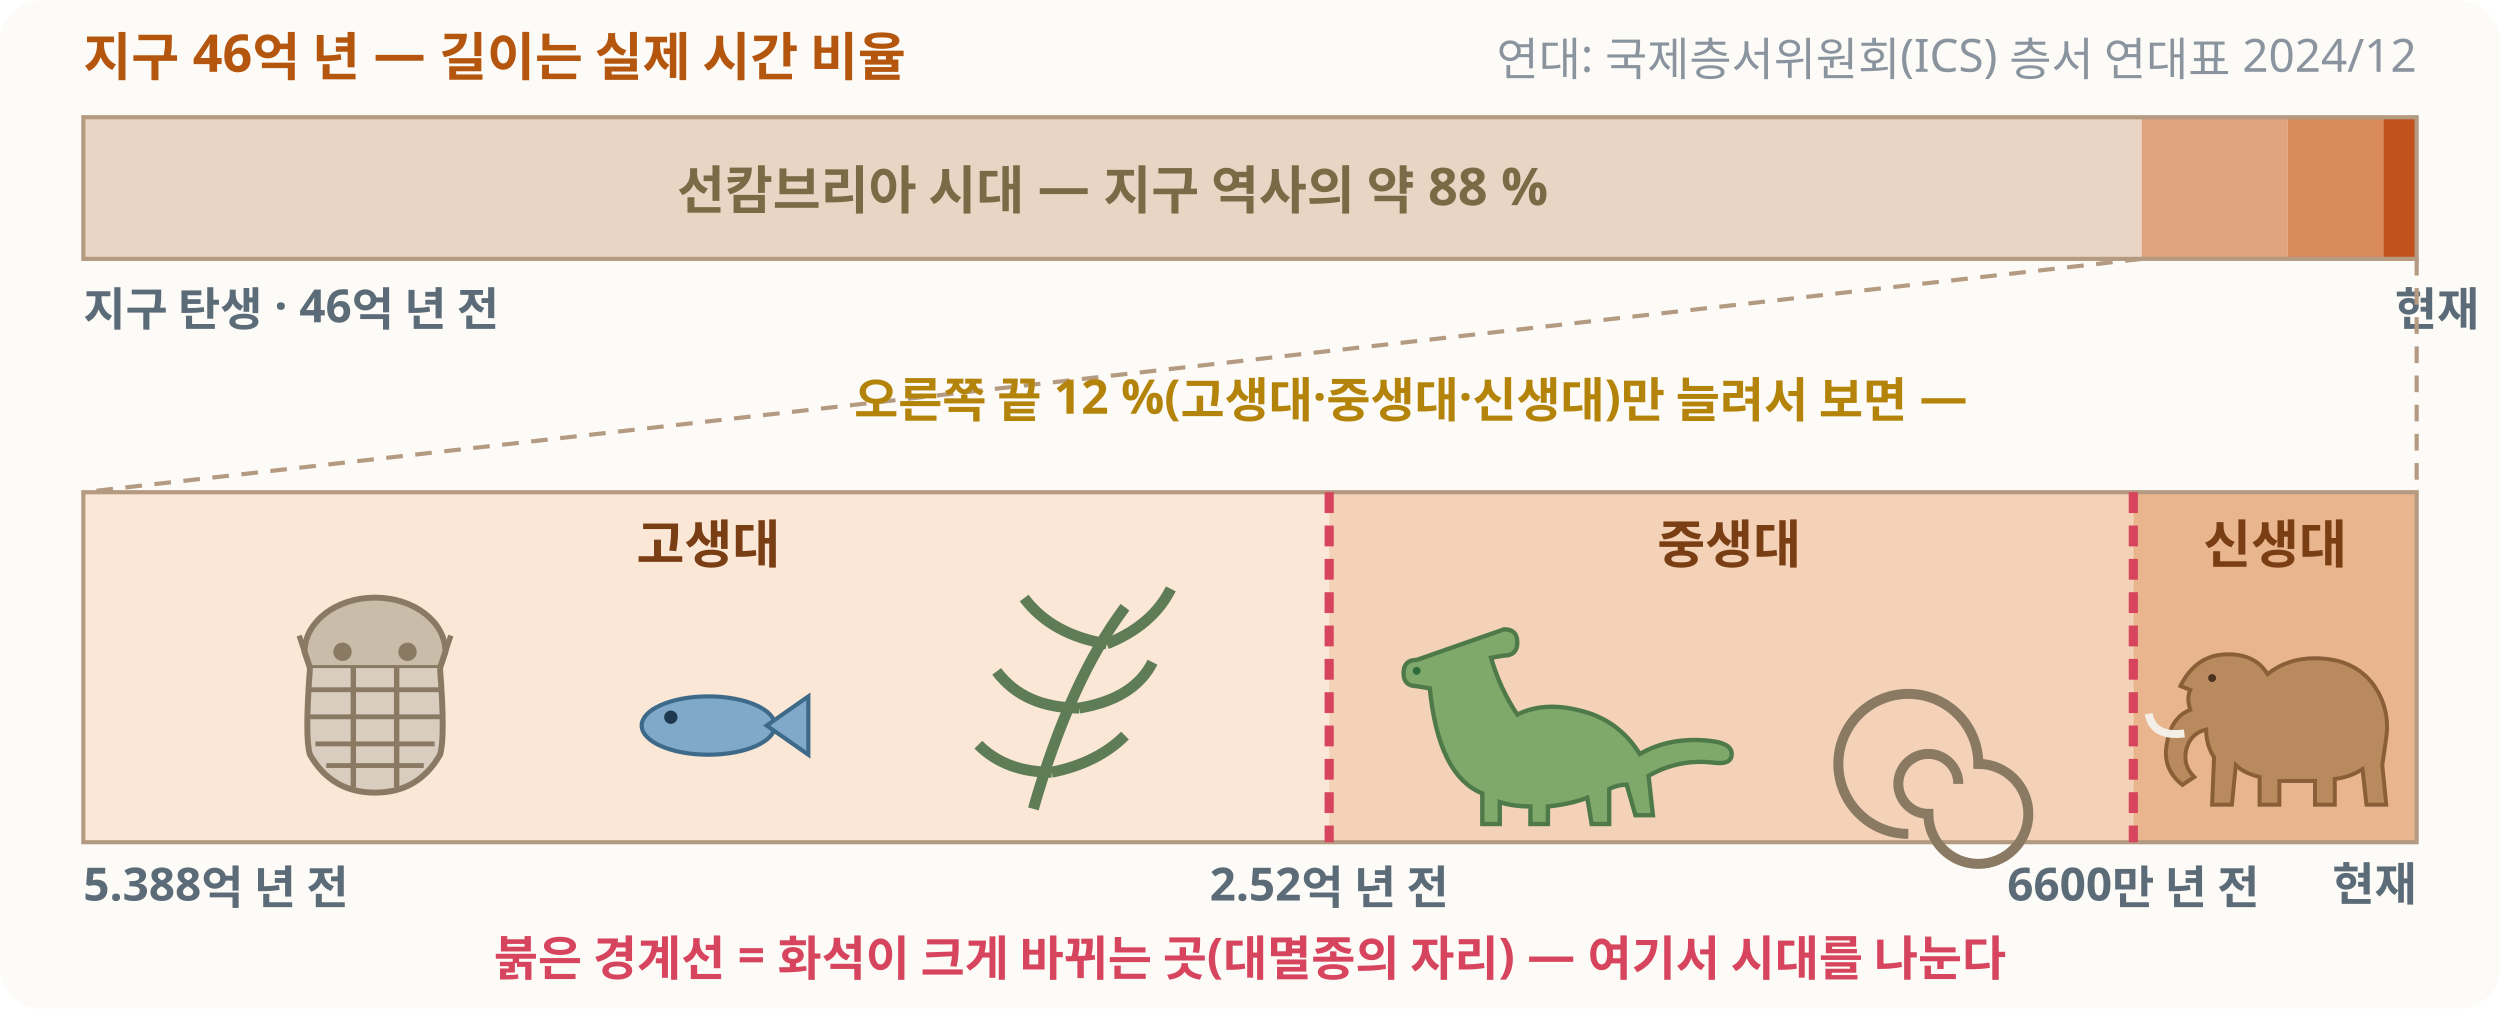
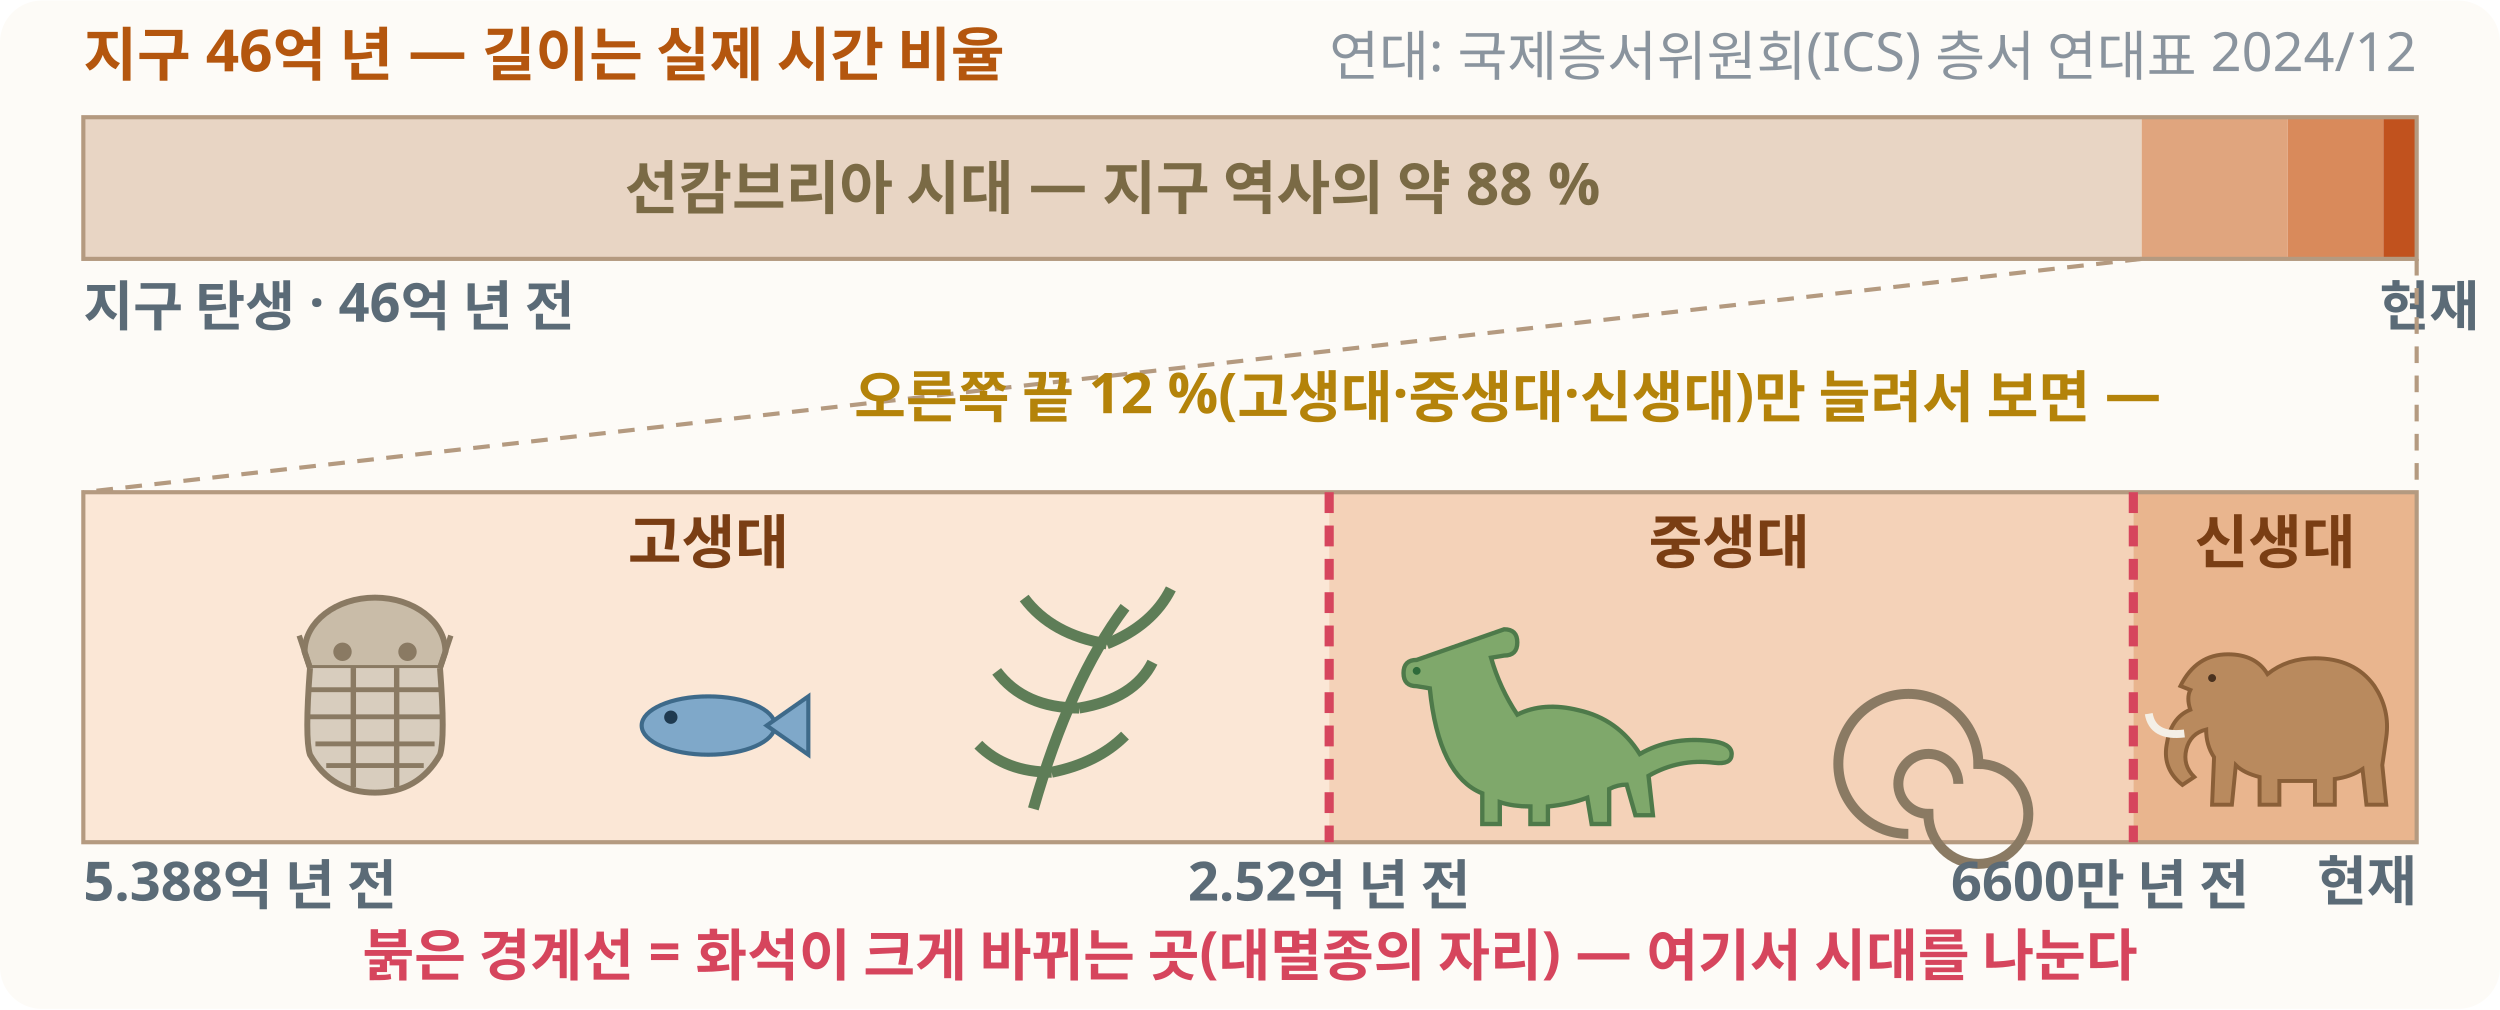
<svg width="530" height="214" viewBox="0 0 600 242" font-family="PC Sans">
  <rect x="0" y="0" width="600" height="242" rx="10" fill="#FDFBF7" />
-   <text x="20" y="18" font-size="12.5" font-weight="900" fill="#B4560E">지구 46억 년 — 길이는 실제 시간 비율</text>
-   <text x="580" y="18" text-anchor="end" font-size="11" fill="#8A949E">연대: 국제층서위원회(ICS) 층서 연대표 2024/12</text>
+   <text x="20" y="18" font-size="14" font-weight="900" fill="#B4560E">지구 46억 년 — 길이는 실제 시간 비율</text>
+   <text x="580" y="18" text-anchor="end" font-size="13" fill="#8A949E">연대: 국제층서위원회(ICS) 층서 연대표 2024/12</text>
  <g transform="translate(20,28)">
    <rect x="0" y="0" width="494" height="34" fill="#E8D5C4" />
    <rect x="494" y="0" width="35" height="34" fill="#E0A57E" />
    <rect x="529" y="0" width="23" height="34" fill="#D98A5B" />
    <rect x="552" y="0" width="8" height="34" fill="#C1521E" />
    <rect x="0" y="0" width="560" height="34" fill="none" stroke="#B49A80" stroke-width="1" />
-     <text x="247" y="22" text-anchor="middle" font-size="12.5" font-weight="900" fill="#7A6A45">선캄브리아 시대 — 지구 역사의 약 88 %</text>
-     <text x="0" y="50" font-size="11" font-weight="700" fill="#5B6B77">지구 탄생 · 46억 년 전</text>
-     <text x="575" y="50" text-anchor="end" font-size="11" font-weight="700" fill="#5B6B77">현재</text>
+     <text x="247" y="22" text-anchor="middle" font-size="14" font-weight="900" fill="#7A6A45">선캄브리아 시대 — 지구 역사의 약 88 %</text>
+     <text x="0" y="50" font-size="13" font-weight="700" fill="#5B6B77">지구 탄생 · 46억 년 전</text>
+     <text x="575" y="50" text-anchor="end" font-size="13" font-weight="700" fill="#5B6B77">현재</text>
  </g>
  <path d="M514,62 L20,118 M580,62 L580,118" stroke="#B49A80" stroke-width="1" stroke-dasharray="4 3" fill="none" />
-   <text x="205" y="100" font-size="11.5" font-weight="800" fill="#B4830A">오른쪽 끝 12 %(고생대·중생대·신생대)만 늘려서 보면 —</text>
+   <text x="205" y="100" font-size="13.5" font-weight="800" fill="#B4830A">오른쪽 끝 12 %(고생대·중생대·신생대)만 늘려서 보면 —</text>
  <g transform="translate(20,118)">
    <rect x="0" y="0" width="299" height="84" fill="#FBE7D6" />
    <rect x="299" y="0" width="193" height="84" fill="#F4D2B8" />
    <rect x="492" y="0" width="68" height="84" fill="#E9B58E" />
    <rect x="0" y="0" width="560" height="84" fill="none" stroke="#B49A80" stroke-width="1" />
-     <text x="150" y="17" text-anchor="middle" font-size="12.5" font-weight="900" fill="#7A3E14">고생대</text>
-     <text x="395" y="17" text-anchor="middle" font-size="12.5" font-weight="900" fill="#7A3E14">중생대</text>
-     <text x="526" y="17" text-anchor="middle" font-size="12.5" font-weight="900" fill="#7A3E14">신생대</text>
+     <text x="150" y="17" text-anchor="middle" font-size="14" font-weight="900" fill="#7A3E14">고생대</text>
+     <text x="395" y="17" text-anchor="middle" font-size="14" font-weight="900" fill="#7A3E14">중생대</text>
+     <text x="526" y="17" text-anchor="middle" font-size="14" font-weight="900" fill="#7A3E14">신생대</text>
    <g transform="translate(70,50) scale(1.3)">
      <path d="M-13,-9 a13,10 0 0 1 26,0 l-1,3 h-24 Z" fill="#C9BCA8" stroke="#8A7A63" stroke-width="1.1" />
      <circle cx="-6" cy="-9" r="1.7" fill="#8A7A63" />
      <circle cx="6" cy="-9" r="1.7" fill="#8A7A63" />
      <path d="M-12,-6 l-2,-6 M12,-6 l2,-6" stroke="#8A7A63" stroke-width="1" fill="none" />
      <path d="M-12,-6 q-1,13 0,16 q4,7 12,7 q8,0 12,-7 q1,-3 0,-16" fill="#D8CDBE" stroke="#8A7A63" stroke-width="1.1" />
      <path d="M-12,-2 h24 M-12,3 h24 M-11,8 h22 M-9,12 h18" stroke="#8A7A63" stroke-width="0.9" fill="none" />
      <path d="M-4,-6 v22 M4,-6 v22" stroke="#8A7A63" stroke-width="1" fill="none" />
    </g>
    <g transform="translate(150,56)">
      <ellipse rx="16" ry="7" fill="#7FA8C9" stroke="#3E6A8A" stroke-width="1" />
      <path d="M14,0 l10,-7 v14 z" fill="#7FA8C9" stroke="#3E6A8A" stroke-width="1" />
      <circle cx="-9" cy="-2" r="1.6" fill="#1F3A50" />
    </g>
    <g transform="translate(228,76) scale(2.2)" stroke="#5E7D57" stroke-width="1.2" fill="none">
      <path d="M0,0 q4,-14 10,-22" />
      <path d="M8,-18 q-6,-1 -9,-5 M8,-18 q5,-2 7,-6 M5,-11 q-6,0 -9,-4 M5,-11 q6,-1 8,-5 M2,-4 q-5,0 -8,-3 M2,-4 q5,-1 8,-4" />
    </g>
    <g transform="translate(362,14) scale(1.05)">
      <path d="M-40,25 q-3,0 -3,3 q0,3 3,3 l3,0.5 q1,10 4,16 q3,6 8,8 l0,7 l4,0 l0,-5 q3,1 7,1 l0,4 l4,0 l0,-4 q5,-0.5 9,-2 l1,6 l4,0 l0,-8 q2,-1 4,-1 l2,7 l4,0 l-1,-9 q7,-4 15,-3 q4,0.5 4,-2 q0,-2.5 -5,-3 q-9,-1 -16,3 q-5,-8 -14,-10 q-8,-2 -14,1 q-4,-6 -6,-13 l3,-0.5 q3,0 3,-3 q0,-3 -3,-3 Z" fill="#7FA86B" stroke="#4E7A4A" stroke-width="1" />
      <circle cx="-40" cy="27.5" r="0.9" fill="#2E6B3A" />
    </g>
    <g transform="translate(438,46) scale(1.2)">
      <path d="M0,30 a14,14 0 1,1 14,-14 a10,10 0 1,1 -10,10 a6,6 0 1,1 6,-6" fill="none" stroke="#8A7A63" stroke-width="2" />
    </g>
    <g transform="translate(528,18) scale(0.95)">
      <path d="M-26,30 q4,-8 12,-8 q7,0 10,5 q5,-4 12,-4 q10,0 15,7 q4,6 3,13 l-1,7 l1,10 l-5,0 l-1,-9 q-3,2 -7,2.5 l0,6.5 l-5,0 l0,-6 l-9,0 l0,6 l-5,0 l0,-7 q-4,-1 -6,-3 l-1,10 l-5,0 l0.5,-12 q-2,-3 -2,-7 q-4,1 -5,5 q-1,4 2,7 l-3,2 q-5,-4 -4,-10 q1,-7 6,-9 q-1,-3 0,-5 Z" fill="#B98A5E" stroke="#8A5F38" stroke-width="1" />
      <path d="M-25,42 q-8,1 -9,-5" stroke="#F4EFE6" stroke-width="2" fill="none" />
      <circle cx="-18" cy="28" r="1" fill="#4A321F" />
    </g>
    <line x1="299" y1="0" x2="299" y2="84" stroke="#D6455D" stroke-width="2.2" stroke-dasharray="5 3" />
    <line x1="492" y1="0" x2="492" y2="84" stroke="#D6455D" stroke-width="2.2" stroke-dasharray="5 3" />
  </g>
-   <g font-size="11" font-weight="700" fill="#5B6B77">
+   <g font-size="13" font-weight="700" fill="#5B6B77">
    <text x="20" y="216">5.388억 년 전</text>
    <text x="319" y="216" text-anchor="middle">2.52억 년 전</text>
-     <text x="512" y="216" text-anchor="middle">6600만 년 전</text>
+     <text x="504" y="216" text-anchor="middle">6600만 년 전</text>
    <text x="580" y="216" text-anchor="end">현재</text>
  </g>
-   <text x="300" y="234" text-anchor="middle" font-size="11.5" font-weight="800" fill="#D6455D">붉은 경계선 = 화석이 크게 바뀌는 곳(대멸종의 자리) — 여기서 시대를 나눈다</text>
+   <text x="300" y="234" text-anchor="middle" font-size="13.5" font-weight="800" fill="#D6455D">붉은 경계선 = 화석이 크게 바뀌는 곳(대멸종의 자리) — 여기서 시대를 나눈다</text>
</svg>
